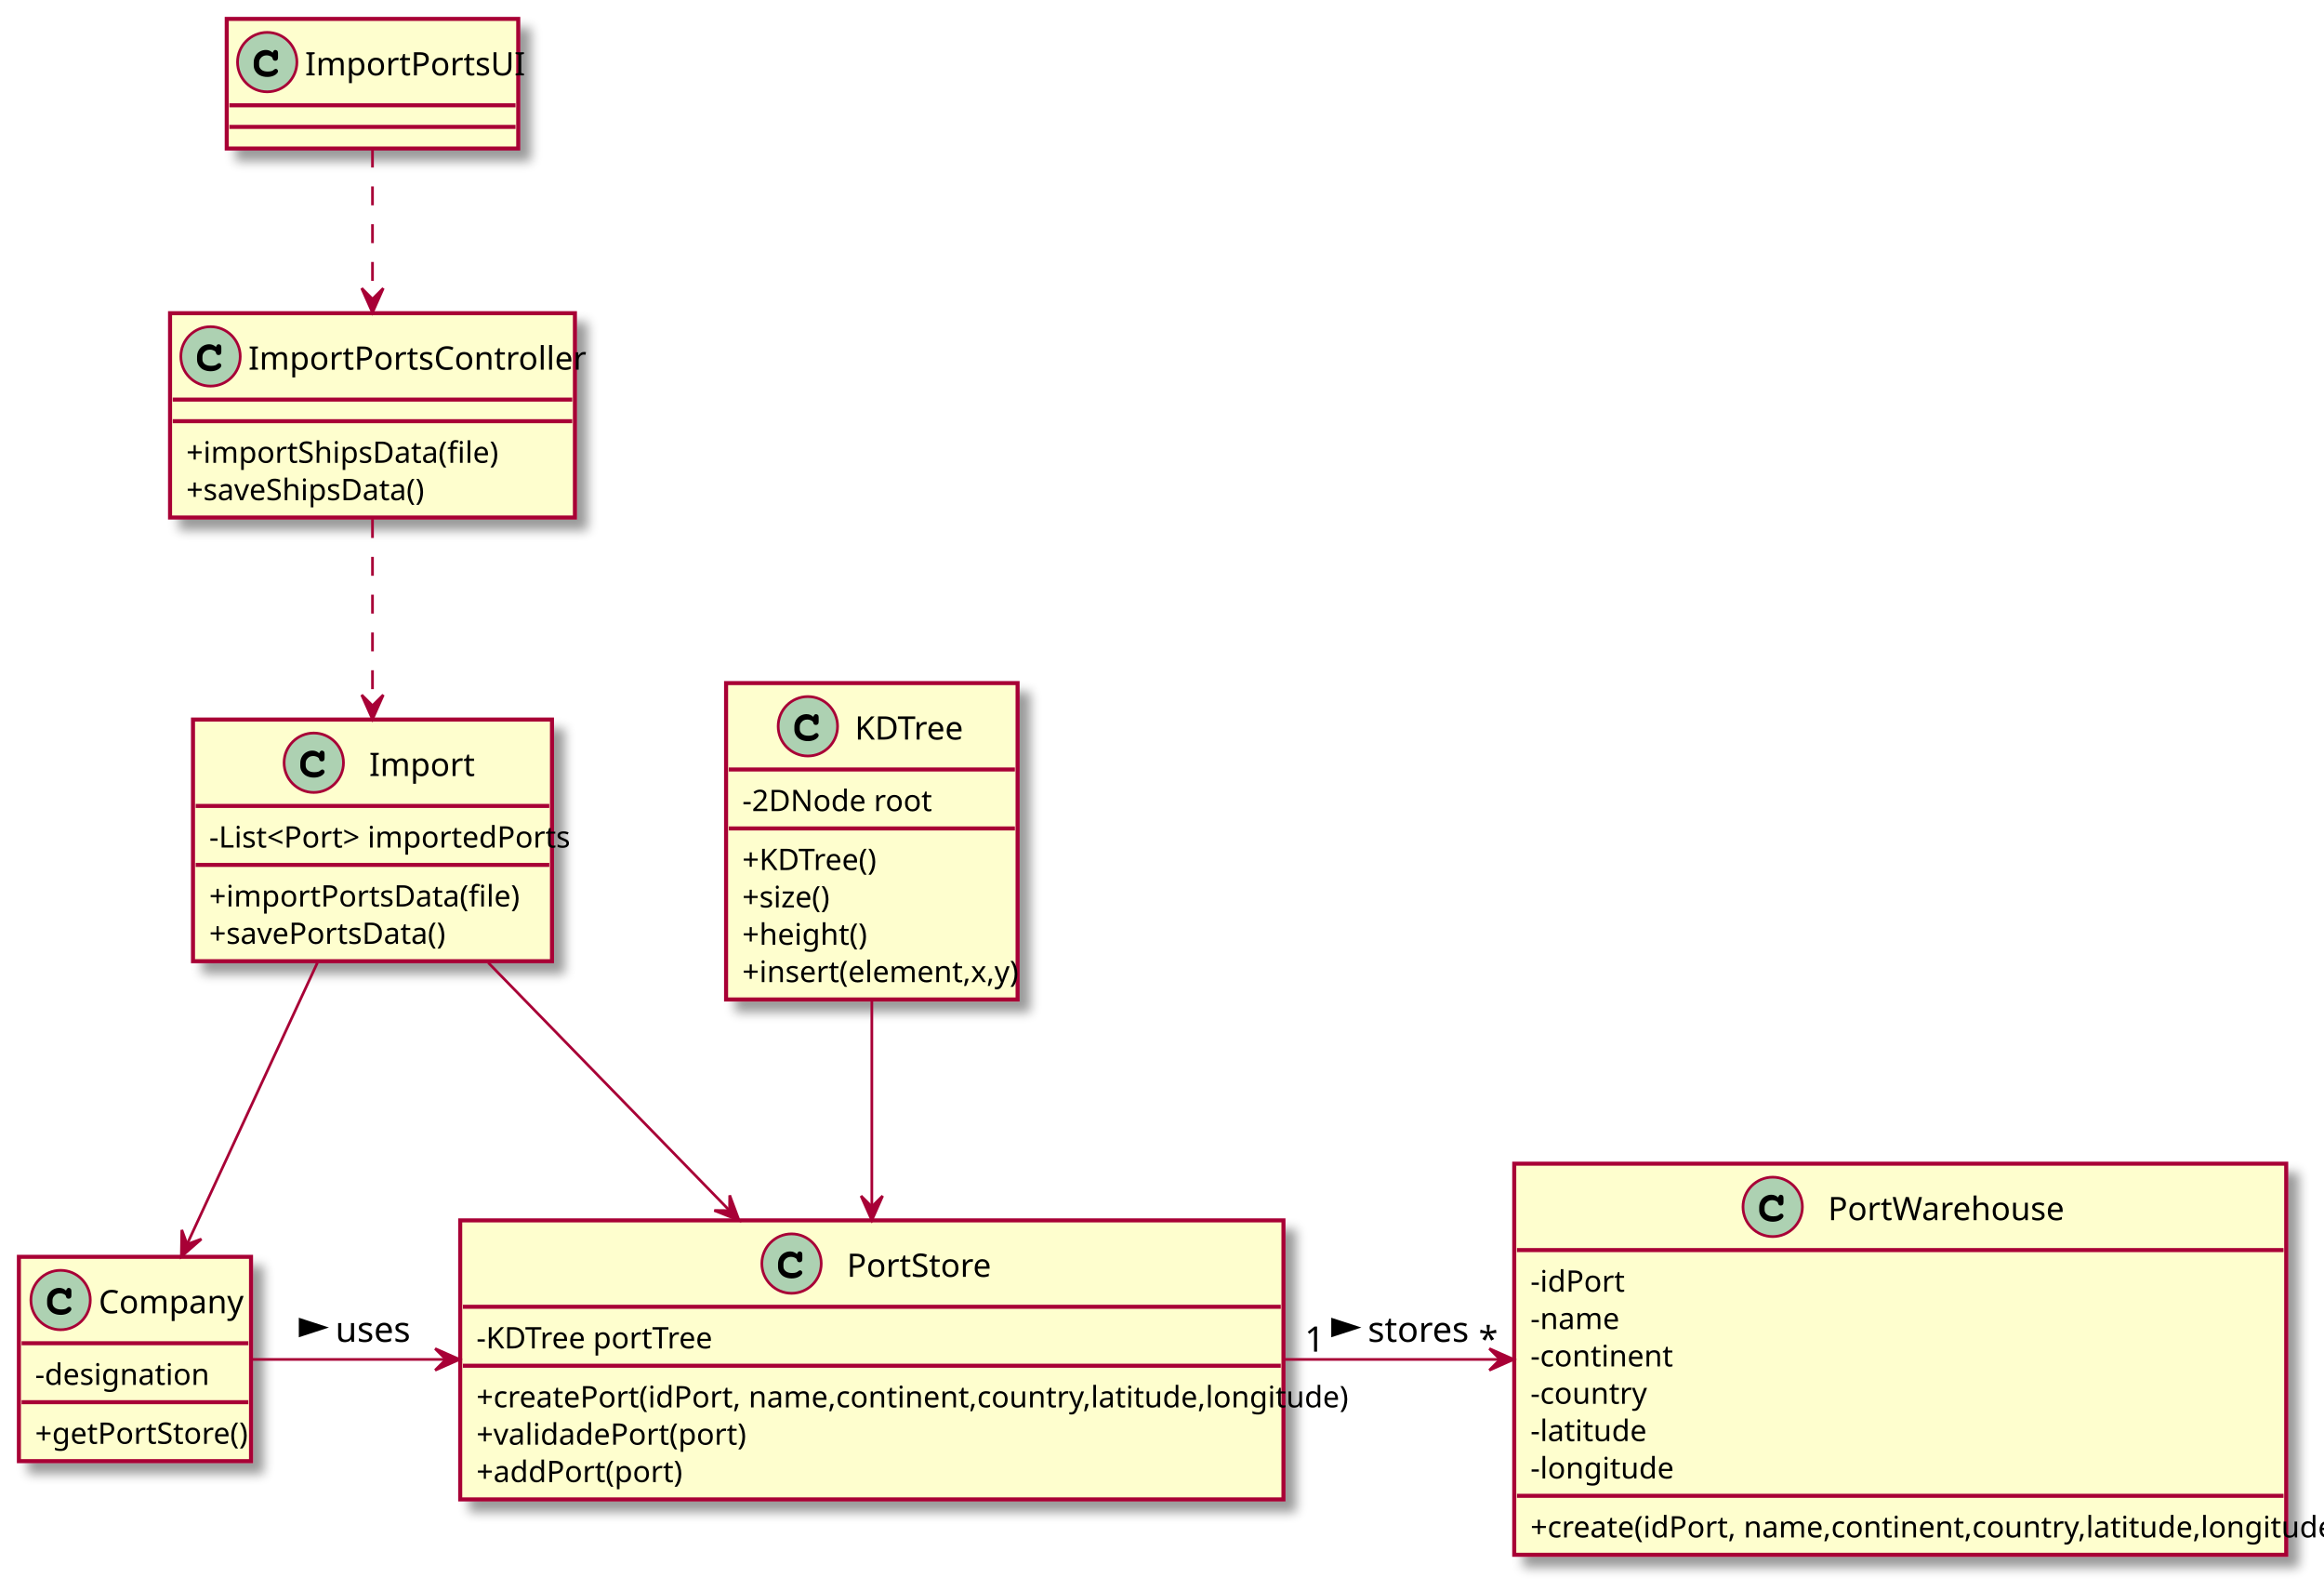
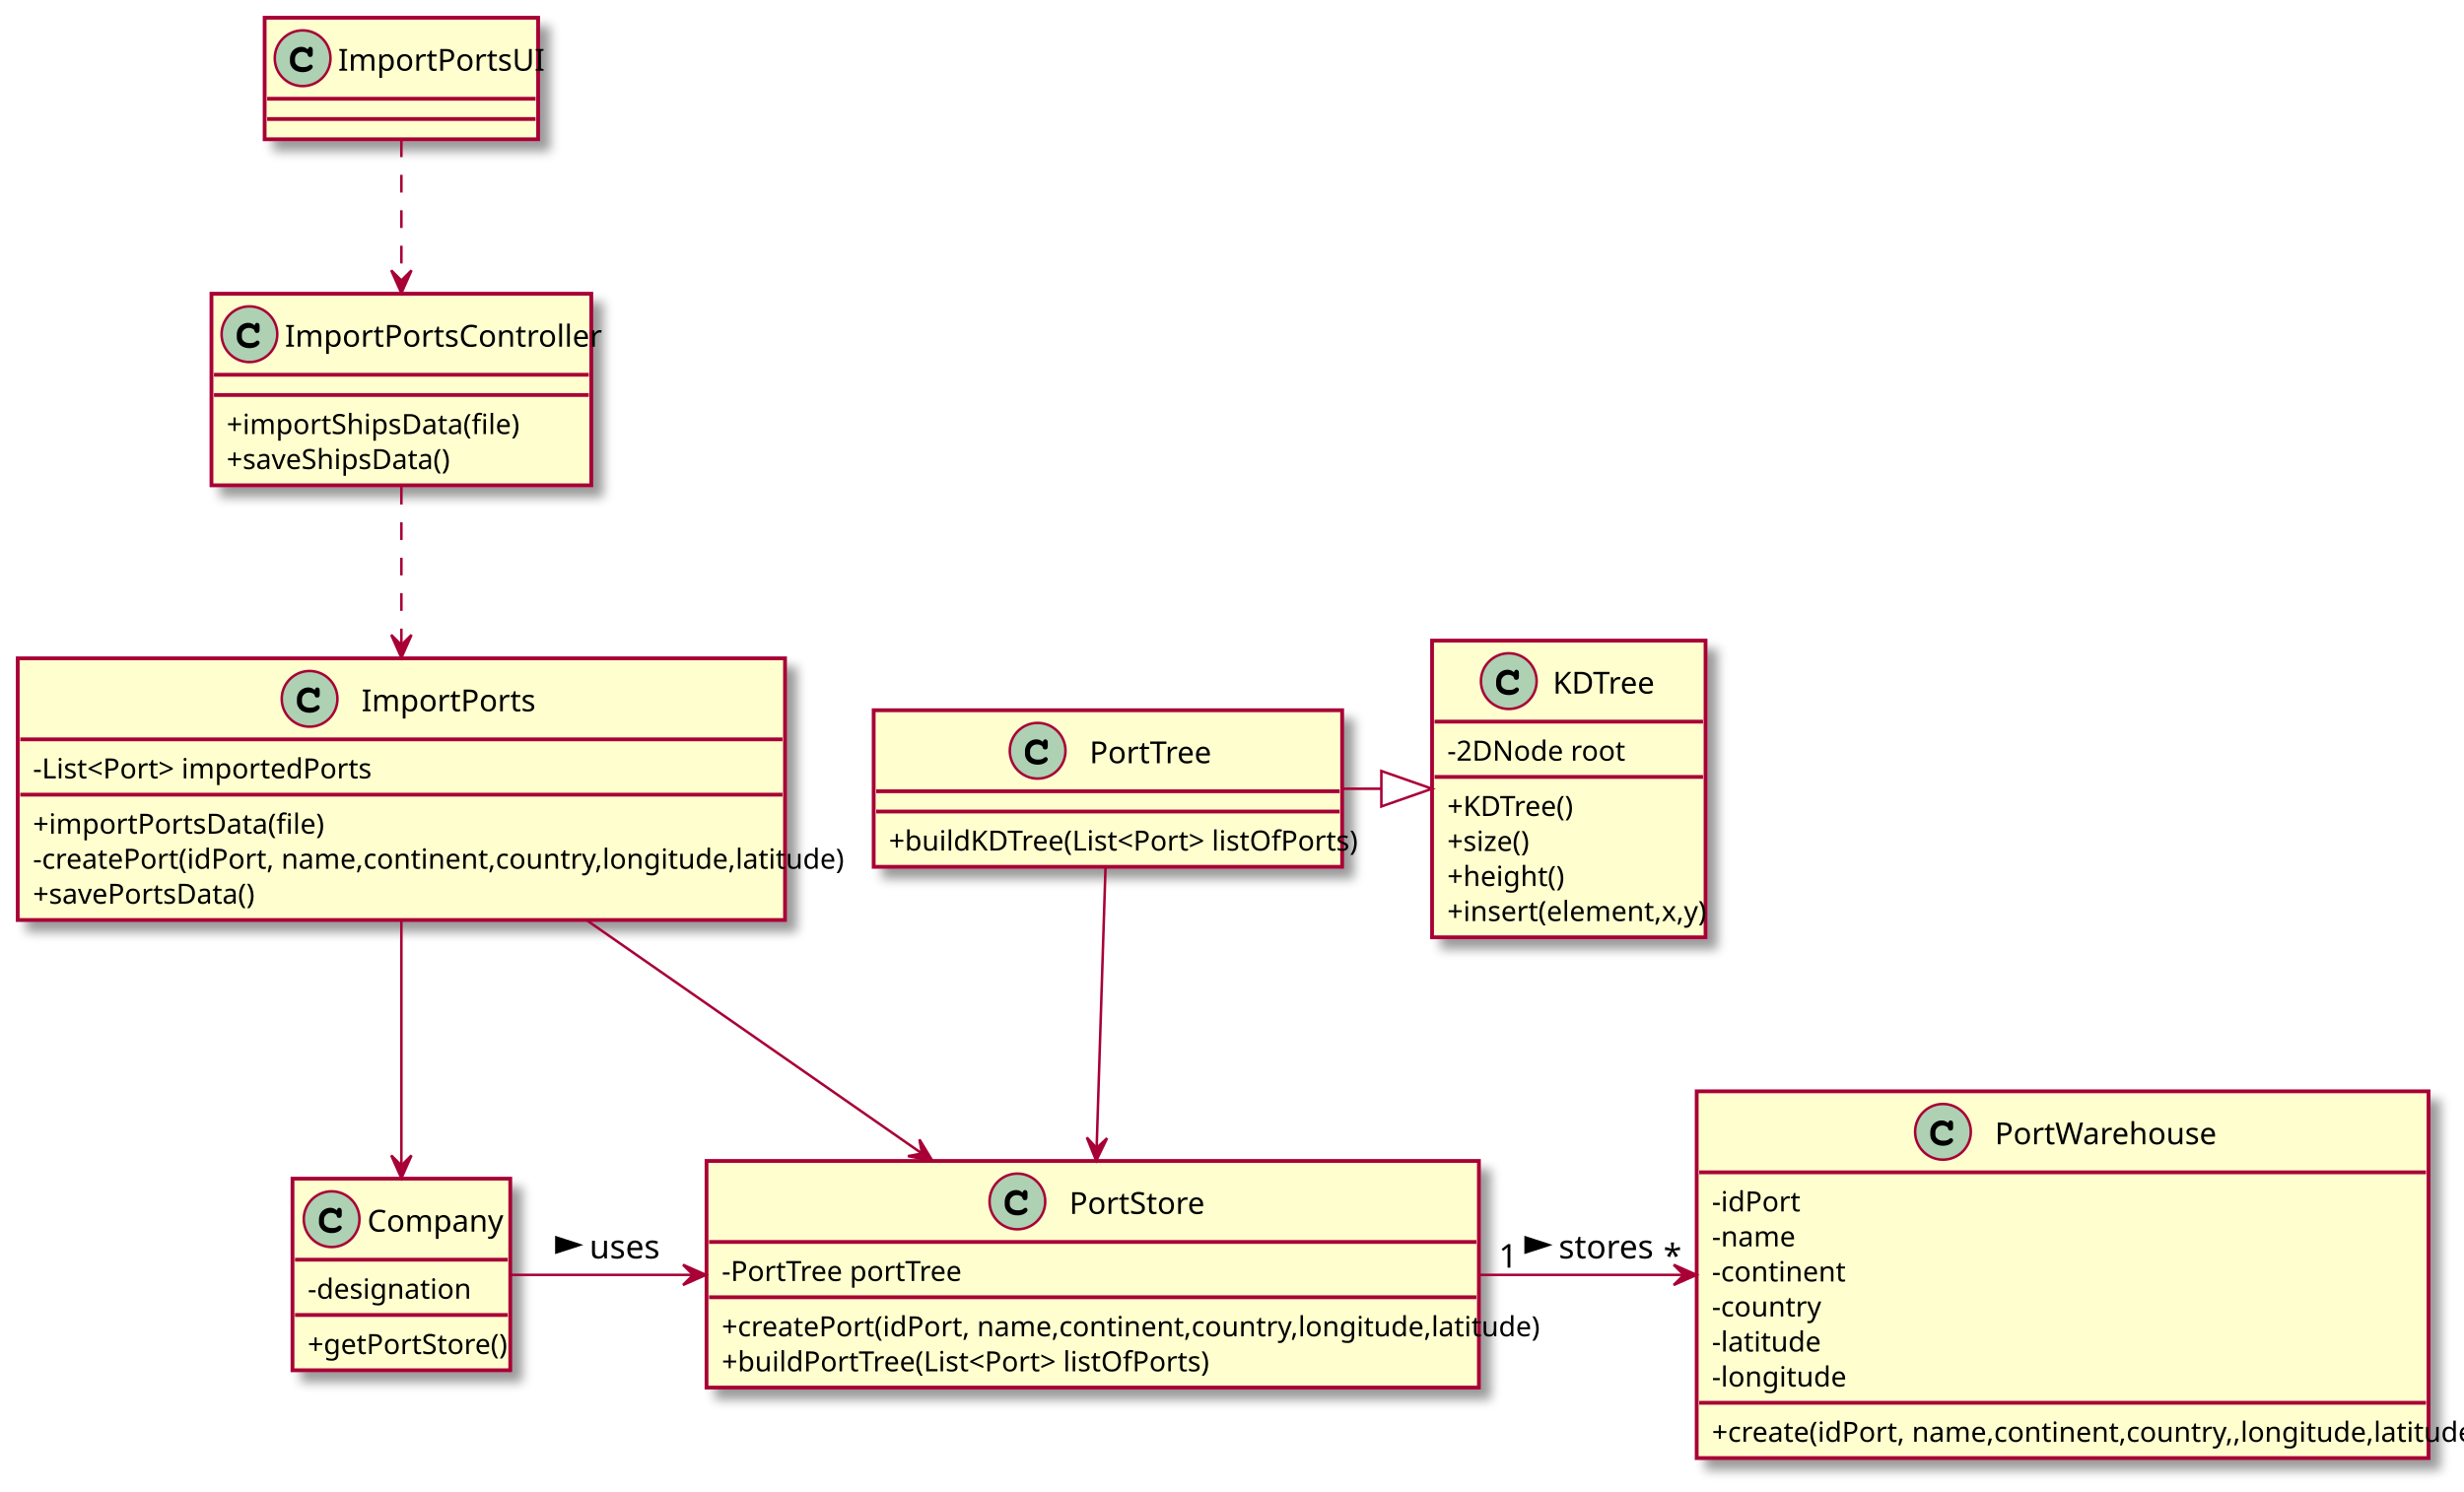
- <svg xmlns="http://www.w3.org/2000/svg" contentScriptType="application/ecmascript" contentStyleType="text/css" height="589px" preserveAspectRatio="none" style="width:861px;height:589px;background:#FFFFFF;" version="1.1" viewBox="0 0 861 589" width="861px" zoomAndPan="magnify">
+ <svg xmlns="http://www.w3.org/2000/svg" contentScriptType="application/ecmascript" contentStyleType="text/css" height="589px" preserveAspectRatio="none" style="width:973px;height:589px;background:#FFFFFF;" version="1.1" viewBox="0 0 973 589" width="973px" zoomAndPan="magnify">
  <defs>
-     <filter height="300%" id="foirz7zzck67m" width="300%" x="-1" y="-1">
+     <filter height="300%" id="ftw4zo01jie14" width="300%" x="-1" y="-1">
      <feGaussianBlur result="blurOut" stdDeviation="2.0" />
      <feColorMatrix in="blurOut" result="blurOut2" type="matrix" values="0 0 0 0 0 0 0 0 0 0 0 0 0 0 0 0 0 0 .4 0" />
      <feOffset dx="4.0" dy="4.0" in="blurOut2" result="blurOut3" />
      <feBlend in="SourceGraphic" in2="blurOut3" mode="normal" />
    </filter>
  </defs>
  <g>
-     <rect codeLine="3" fill="#FEFECE" filter="url(#foirz7zzck67m)" height="75.672" id="Company" style="stroke:#A80036;stroke-width:1.5;" width="86" x="7" y="465.5" />
-     <ellipse cx="22.45" cy="481.5" fill="#ADD1B2" rx="11" ry="11" style="stroke:#A80036;stroke-width:1.0;" />
-     <path d="M24.45,478 Q24.653,477.5 24.887,477.25 Q25.122,477 25.387,477 Q25.856,477 26.153,477.281 Q26.45,477.562 26.45,478.219 L26.45,479.781 Q26.45,480.438 26.169,480.719 Q25.887,481 25.45,481 Q25.059,481 24.809,480.828 Q24.559,480.656 24.45,480.203 Q24.403,479.891 24.231,479.719 Q23.919,479.391 23.356,479.203 Q22.794,479 22.231,479 Q21.528,479 20.934,479.281 Q20.356,479.562 19.903,480.188 Q19.45,480.812 19.45,481.672 L19.45,482.594 Q19.45,483.625 20.294,484.312 Q21.137,485 22.637,485 Q23.528,485 24.153,484.797 Q24.512,484.688 24.919,484.328 Q25.184,484.125 25.325,484.062 Q25.466,484 25.637,484 Q25.966,484 26.2,484.266 Q26.45,484.516 26.45,484.875 Q26.45,485.219 26.106,485.625 Q25.606,486.219 24.809,486.547 Q23.762,487 22.481,487 Q20.981,487 19.778,486.406 Q18.809,485.938 18.122,484.922 Q17.45,483.906 17.45,482.703 L17.45,481.609 Q17.45,480.359 18.044,479.266 Q18.653,478.172 19.7,477.594 Q20.762,477 21.95,477 Q22.669,477 23.294,477.25 Q23.919,477.5 24.45,478 Z " fill="#000000" />
-     <text fill="#000000" font-family="sans-serif" font-size="12" lengthAdjust="spacing" textLength="53" x="36.55" y="486.41">Company</text>
-     <line style="stroke:#A80036;stroke-width:1.5;" x1="8" x2="92" y1="497.5" y2="497.5" />
-     <text fill="#000000" font-family="sans-serif" font-size="11" lengthAdjust="spacing" textLength="59" x="13" y="512.919">-designation</text>
-     <line style="stroke:#A80036;stroke-width:1.5;" x1="8" x2="92" y1="519.336" y2="519.336" />
-     <text fill="#000000" font-family="sans-serif" font-size="11" lengthAdjust="spacing" textLength="74" x="13" y="534.755">+getPortStore()</text>
-     <rect codeLine="7" fill="#FEFECE" filter="url(#foirz7zzck67m)" height="75.672" id="ImportPortsController" style="stroke:#A80036;stroke-width:1.5;" width="150" x="63" y="116" />
-     <ellipse cx="78" cy="132" fill="#ADD1B2" rx="11" ry="11" style="stroke:#A80036;stroke-width:1.0;" />
-     <path d="M80,128.5 Q80.203,128 80.438,127.75 Q80.672,127.5 80.938,127.5 Q81.406,127.5 81.703,127.781 Q82,128.062 82,128.719 L82,130.281 Q82,130.938 81.719,131.219 Q81.438,131.5 81,131.5 Q80.609,131.5 80.359,131.328 Q80.109,131.156 80,130.703 Q79.953,130.391 79.781,130.219 Q79.469,129.891 78.906,129.703 Q78.344,129.5 77.781,129.5 Q77.078,129.5 76.484,129.781 Q75.906,130.062 75.453,130.688 Q75,131.312 75,132.172 L75,133.094 Q75,134.125 75.844,134.812 Q76.688,135.5 78.188,135.5 Q79.078,135.5 79.703,135.297 Q80.062,135.188 80.469,134.828 Q80.734,134.625 80.875,134.562 Q81.016,134.5 81.188,134.5 Q81.516,134.5 81.75,134.766 Q82,135.016 82,135.375 Q82,135.719 81.656,136.125 Q81.156,136.719 80.359,137.047 Q79.312,137.5 78.031,137.5 Q76.531,137.5 75.328,136.906 Q74.359,136.438 73.672,135.422 Q73,134.406 73,133.203 L73,132.109 Q73,130.859 73.594,129.766 Q74.203,128.672 75.25,128.094 Q76.312,127.5 77.5,127.5 Q78.219,127.5 78.844,127.75 Q79.469,128 80,128.5 Z " fill="#000000" />
-     <text fill="#000000" font-family="sans-serif" font-size="12" lengthAdjust="spacing" textLength="118" x="92" y="136.91">ImportPortsController</text>
-     <line style="stroke:#A80036;stroke-width:1.5;" x1="64" x2="212" y1="148" y2="148" />
-     <line style="stroke:#A80036;stroke-width:1.5;" x1="64" x2="212" y1="156" y2="156" />
-     <text fill="#000000" font-family="sans-serif" font-size="11" lengthAdjust="spacing" textLength="106" x="69" y="171.419">+importShipsData(file)</text>
-     <text fill="#000000" font-family="sans-serif" font-size="11" lengthAdjust="spacing" textLength="87" x="69" y="185.255">+saveShipsData()</text>
-     <rect codeLine="12" fill="#FEFECE" filter="url(#foirz7zzck67m)" height="48" id="ImportPortsUI" style="stroke:#A80036;stroke-width:1.5;" width="108" x="84" y="7" />
-     <ellipse cx="99" cy="23" fill="#ADD1B2" rx="11" ry="11" style="stroke:#A80036;stroke-width:1.0;" />
-     <path d="M101,19.5 Q101.203,19 101.438,18.75 Q101.672,18.5 101.938,18.5 Q102.406,18.5 102.703,18.781 Q103,19.062 103,19.719 L103,21.281 Q103,21.938 102.719,22.219 Q102.438,22.5 102,22.5 Q101.609,22.5 101.359,22.328 Q101.109,22.156 101,21.703 Q100.953,21.391 100.781,21.219 Q100.469,20.891 99.906,20.703 Q99.344,20.5 98.781,20.5 Q98.078,20.5 97.484,20.781 Q96.906,21.062 96.453,21.688 Q96,22.312 96,23.172 L96,24.094 Q96,25.125 96.844,25.812 Q97.688,26.5 99.188,26.5 Q100.078,26.5 100.703,26.297 Q101.062,26.188 101.469,25.828 Q101.734,25.625 101.875,25.562 Q102.016,25.5 102.188,25.5 Q102.516,25.5 102.75,25.766 Q103,26.016 103,26.375 Q103,26.719 102.656,27.125 Q102.156,27.719 101.359,28.047 Q100.312,28.5 99.031,28.5 Q97.531,28.5 96.328,27.906 Q95.359,27.438 94.672,26.422 Q94,25.406 94,24.203 L94,23.109 Q94,21.859 94.594,20.766 Q95.203,19.672 96.25,19.094 Q97.312,18.5 98.5,18.5 Q99.219,18.5 99.844,18.75 Q100.469,19 101,19.5 Z " fill="#000000" />
-     <text fill="#000000" font-family="sans-serif" font-size="12" lengthAdjust="spacing" textLength="76" x="113" y="27.91">ImportPortsUI</text>
-     <line style="stroke:#A80036;stroke-width:1.5;" x1="85" x2="191" y1="39" y2="39" />
-     <line style="stroke:#A80036;stroke-width:1.5;" x1="85" x2="191" y1="47" y2="47" />
-     <rect codeLine="15" fill="#FEFECE" filter="url(#foirz7zzck67m)" height="89.508" id="Import" style="stroke:#A80036;stroke-width:1.5;" width="133" x="71.5" y="266.5" />
-     <ellipse cx="116.25" cy="282.5" fill="#ADD1B2" rx="11" ry="11" style="stroke:#A80036;stroke-width:1.0;" />
-     <path d="M118.25,279 Q118.453,278.5 118.688,278.25 Q118.922,278 119.188,278 Q119.656,278 119.953,278.281 Q120.25,278.562 120.25,279.219 L120.25,280.781 Q120.25,281.438 119.969,281.719 Q119.688,282 119.25,282 Q118.859,282 118.609,281.828 Q118.359,281.656 118.25,281.203 Q118.203,280.891 118.031,280.719 Q117.719,280.391 117.156,280.203 Q116.594,280 116.031,280 Q115.328,280 114.734,280.281 Q114.156,280.562 113.703,281.188 Q113.25,281.812 113.25,282.672 L113.25,283.594 Q113.25,284.625 114.094,285.312 Q114.938,286 116.438,286 Q117.328,286 117.953,285.797 Q118.312,285.688 118.719,285.328 Q118.984,285.125 119.125,285.062 Q119.266,285 119.438,285 Q119.766,285 120,285.266 Q120.25,285.516 120.25,285.875 Q120.25,286.219 119.906,286.625 Q119.406,287.219 118.609,287.547 Q117.562,288 116.281,288 Q114.781,288 113.578,287.406 Q112.609,286.938 111.922,285.922 Q111.25,284.906 111.25,283.703 L111.25,282.609 Q111.25,281.359 111.844,280.266 Q112.453,279.172 113.5,278.594 Q114.562,278 115.75,278 Q116.469,278 117.094,278.25 Q117.719,278.5 118.25,279 Z " fill="#000000" />
-     <text fill="#000000" font-family="sans-serif" font-size="12" lengthAdjust="spacing" textLength="35" x="136.75" y="287.41">Import</text>
-     <line style="stroke:#A80036;stroke-width:1.5;" x1="72.5" x2="203.5" y1="298.5" y2="298.5" />
-     <text fill="#000000" font-family="sans-serif" font-size="11" lengthAdjust="spacing" textLength="121" x="77.5" y="313.919">-List&lt;Port&gt; importedPorts</text>
-     <line style="stroke:#A80036;stroke-width:1.5;" x1="72.5" x2="203.5" y1="320.336" y2="320.336" />
-     <text fill="#000000" font-family="sans-serif" font-size="11" lengthAdjust="spacing" textLength="104" x="77.5" y="335.755">+importPortsData(file)</text>
-     <text fill="#000000" font-family="sans-serif" font-size="11" lengthAdjust="spacing" textLength="85" x="77.5" y="349.591">+savePortsData()</text>
-     <rect codeLine="21" fill="#FEFECE" filter="url(#foirz7zzck67m)" height="103.344" id="PortStore" style="stroke:#A80036;stroke-width:1.5;" width="305" x="170.5" y="452" />
-     <ellipse cx="293.25" cy="468" fill="#ADD1B2" rx="11" ry="11" style="stroke:#A80036;stroke-width:1.0;" />
-     <path d="M295.25,464.5 Q295.453,464 295.688,463.75 Q295.922,463.5 296.188,463.5 Q296.656,463.5 296.953,463.781 Q297.25,464.062 297.25,464.719 L297.25,466.281 Q297.25,466.938 296.969,467.219 Q296.688,467.5 296.25,467.5 Q295.859,467.5 295.609,467.328 Q295.359,467.156 295.25,466.703 Q295.203,466.391 295.031,466.219 Q294.719,465.891 294.156,465.703 Q293.594,465.5 293.031,465.5 Q292.328,465.5 291.734,465.781 Q291.156,466.062 290.703,466.688 Q290.25,467.312 290.25,468.172 L290.25,469.094 Q290.25,470.125 291.094,470.812 Q291.938,471.5 293.438,471.5 Q294.328,471.5 294.953,471.297 Q295.312,471.188 295.719,470.828 Q295.984,470.625 296.125,470.562 Q296.266,470.5 296.438,470.5 Q296.766,470.5 297,470.766 Q297.25,471.016 297.25,471.375 Q297.25,471.719 296.906,472.125 Q296.406,472.719 295.609,473.047 Q294.562,473.5 293.281,473.5 Q291.781,473.5 290.578,472.906 Q289.609,472.438 288.922,471.422 Q288.25,470.406 288.25,469.203 L288.25,468.109 Q288.25,466.859 288.844,465.766 Q289.453,464.672 290.5,464.094 Q291.562,463.5 292.75,463.5 Q293.469,463.5 294.094,463.75 Q294.719,464 295.25,464.5 Z " fill="#000000" />
-     <text fill="#000000" font-family="sans-serif" font-size="12" lengthAdjust="spacing" textLength="51" x="313.75" y="472.91">PortStore</text>
-     <line style="stroke:#A80036;stroke-width:1.5;" x1="171.5" x2="474.5" y1="484" y2="484" />
-     <text fill="#000000" font-family="sans-serif" font-size="11" lengthAdjust="spacing" textLength="84" x="176.5" y="499.419">-KDTree portTree</text>
-     <line style="stroke:#A80036;stroke-width:1.5;" x1="171.5" x2="474.5" y1="505.836" y2="505.836" />
-     <text fill="#000000" font-family="sans-serif" font-size="11" lengthAdjust="spacing" textLength="293" x="176.5" y="521.255">+createPort(idPort, name,continent,country,latitude,longitude)</text>
-     <text fill="#000000" font-family="sans-serif" font-size="11" lengthAdjust="spacing" textLength="92" x="176.5" y="535.091">+validadePort(port)</text>
-     <text fill="#000000" font-family="sans-serif" font-size="11" lengthAdjust="spacing" textLength="70" x="176.5" y="548.927">+addPort(port)</text>
-     <rect codeLine="28" fill="#FEFECE" filter="url(#foirz7zzck67m)" height="144.852" id="PortWarehouse" style="stroke:#A80036;stroke-width:1.5;" width="286" x="561" y="431" />
-     <ellipse cx="656.75" cy="447" fill="#ADD1B2" rx="11" ry="11" style="stroke:#A80036;stroke-width:1.0;" />
-     <path d="M658.75,443.5 Q658.953,443 659.188,442.75 Q659.422,442.5 659.688,442.5 Q660.156,442.5 660.453,442.781 Q660.75,443.062 660.75,443.719 L660.75,445.281 Q660.75,445.938 660.469,446.219 Q660.188,446.5 659.75,446.5 Q659.359,446.5 659.109,446.328 Q658.859,446.156 658.75,445.703 Q658.703,445.391 658.531,445.219 Q658.219,444.891 657.656,444.703 Q657.094,444.5 656.531,444.5 Q655.828,444.5 655.234,444.781 Q654.656,445.062 654.203,445.688 Q653.75,446.312 653.75,447.172 L653.75,448.094 Q653.75,449.125 654.594,449.812 Q655.438,450.5 656.938,450.5 Q657.828,450.5 658.453,450.297 Q658.812,450.188 659.219,449.828 Q659.484,449.625 659.625,449.562 Q659.766,449.5 659.938,449.5 Q660.266,449.5 660.5,449.766 Q660.75,450.016 660.75,450.375 Q660.75,450.719 660.406,451.125 Q659.906,451.719 659.109,452.047 Q658.062,452.5 656.781,452.5 Q655.281,452.5 654.078,451.906 Q653.109,451.438 652.422,450.422 Q651.75,449.406 651.75,448.203 L651.75,447.109 Q651.75,445.859 652.344,444.766 Q652.953,443.672 654,443.094 Q655.062,442.5 656.25,442.5 Q656.969,442.5 657.594,442.75 Q658.219,443 658.75,443.5 Z " fill="#000000" />
-     <text fill="#000000" font-family="sans-serif" font-size="12" lengthAdjust="spacing" textLength="86" x="677.25" y="451.91">PortWarehouse</text>
-     <line style="stroke:#A80036;stroke-width:1.5;" x1="562" x2="846" y1="463" y2="463" />
-     <text fill="#000000" font-family="sans-serif" font-size="11" lengthAdjust="spacing" textLength="31" x="567" y="478.419">-idPort</text>
-     <text fill="#000000" font-family="sans-serif" font-size="11" lengthAdjust="spacing" textLength="30" x="567" y="492.255">-name</text>
-     <text fill="#000000" font-family="sans-serif" font-size="11" lengthAdjust="spacing" textLength="48" x="567" y="506.091">-continent</text>
-     <text fill="#000000" font-family="sans-serif" font-size="11" lengthAdjust="spacing" textLength="41" x="567" y="519.927">-country</text>
-     <text fill="#000000" font-family="sans-serif" font-size="11" lengthAdjust="spacing" textLength="38" x="567" y="533.763">-latitude</text>
-     <text fill="#000000" font-family="sans-serif" font-size="11" lengthAdjust="spacing" textLength="47" x="567" y="547.599">-longitude</text>
-     <line style="stroke:#A80036;stroke-width:1.5;" x1="562" x2="846" y1="554.016" y2="554.016" />
-     <text fill="#000000" font-family="sans-serif" font-size="11" lengthAdjust="spacing" textLength="274" x="567" y="569.435">+create(idPort, name,continent,country,latitude,longitude)</text>
-     <rect codeLine="39" fill="#FEFECE" filter="url(#foirz7zzck67m)" height="117.18" id="KDTree" style="stroke:#A80036;stroke-width:1.5;" width="108" x="269" y="253" />
-     <ellipse cx="299.3" cy="269" fill="#ADD1B2" rx="11" ry="11" style="stroke:#A80036;stroke-width:1.0;" />
-     <path d="M301.3,265.5 Q301.503,265 301.738,264.75 Q301.972,264.5 302.238,264.5 Q302.706,264.5 303.003,264.781 Q303.3,265.062 303.3,265.719 L303.3,267.281 Q303.3,267.938 303.019,268.219 Q302.738,268.5 302.3,268.5 Q301.909,268.5 301.659,268.328 Q301.409,268.156 301.3,267.703 Q301.253,267.391 301.081,267.219 Q300.769,266.891 300.206,266.703 Q299.644,266.5 299.081,266.5 Q298.378,266.5 297.784,266.781 Q297.206,267.062 296.753,267.688 Q296.3,268.312 296.3,269.172 L296.3,270.094 Q296.3,271.125 297.144,271.812 Q297.988,272.5 299.488,272.5 Q300.378,272.5 301.003,272.297 Q301.363,272.188 301.769,271.828 Q302.034,271.625 302.175,271.562 Q302.316,271.5 302.488,271.5 Q302.816,271.5 303.05,271.766 Q303.3,272.016 303.3,272.375 Q303.3,272.719 302.956,273.125 Q302.456,273.719 301.659,274.047 Q300.613,274.5 299.331,274.5 Q297.831,274.5 296.628,273.906 Q295.659,273.438 294.972,272.422 Q294.3,271.406 294.3,270.203 L294.3,269.109 Q294.3,267.859 294.894,266.766 Q295.503,265.672 296.55,265.094 Q297.613,264.5 298.8,264.5 Q299.519,264.5 300.144,264.75 Q300.769,265 301.3,265.5 Z " fill="#000000" />
-     <text fill="#000000" font-family="sans-serif" font-size="12" lengthAdjust="spacing" textLength="42" x="316.7" y="273.91">KDTree</text>
-     <line style="stroke:#A80036;stroke-width:1.5;" x1="270" x2="376" y1="285" y2="285" />
-     <text fill="#000000" font-family="sans-serif" font-size="11" lengthAdjust="spacing" textLength="64" x="275" y="300.419">-2DNode root</text>
-     <line style="stroke:#A80036;stroke-width:1.5;" x1="270" x2="376" y1="306.836" y2="306.836" />
-     <text fill="#000000" font-family="sans-serif" font-size="11" lengthAdjust="spacing" textLength="50" x="275" y="322.255">+KDTree()</text>
-     <text fill="#000000" font-family="sans-serif" font-size="11" lengthAdjust="spacing" textLength="34" x="275" y="336.091">+size()</text>
-     <text fill="#000000" font-family="sans-serif" font-size="11" lengthAdjust="spacing" textLength="43" x="275" y="349.927">+height()</text>
-     <text fill="#000000" font-family="sans-serif" font-size="11" lengthAdjust="spacing" textLength="96" x="275" y="363.763">+insert(element,x,y)</text>
-     <path codeLine="47" d="M138,55.04 C138,70.71 138,91.91 138,110.58 " fill="none" id="ImportPortsUI-to-ImportPortsController" style="stroke:#A80036;stroke-width:1.0;stroke-dasharray:7.0,7.0;" />
-     <polygon fill="#A80036" points="138,115.77,142,106.77,138,110.77,134,106.77,138,115.77" style="stroke:#A80036;stroke-width:1.0;" />
-     <path codeLine="48" d="M138,192.25 C138,212.96 138,239 138,261.37 " fill="none" id="ImportPortsController-to-Import" style="stroke:#A80036;stroke-width:1.0;stroke-dasharray:7.0,7.0;" />
-     <polygon fill="#A80036" points="138,266.38,142,257.38,138,261.38,134,257.38,138,266.38" style="stroke:#A80036;stroke-width:1.0;" />
-     <path codeLine="49" d="M117.59,356.57 C103.08,387.89 83.72,429.7 69.44,460.54 " fill="none" id="Import-to-Company" style="stroke:#A80036;stroke-width:1.0;" />
-     <polygon fill="#A80036" points="67.19,465.39,74.614,458.918,69.3,460.857,67.361,455.543,67.19,465.39" style="stroke:#A80036;stroke-width:1.0;" />
-     <path codeLine="50" d="M180.91,356.57 C207.47,383.85 241.77,419.08 270.02,448.09 " fill="none" id="Import-to-PortStore" style="stroke:#A80036;stroke-width:1.0;" />
-     <polygon fill="#A80036" points="273.79,451.96,270.348,442.732,270.29,448.389,264.634,448.332,273.79,451.96" style="stroke:#A80036;stroke-width:1.0;" />
-     <path codeLine="51" d="M93.26,503.5 C113.34,503.5 138.59,503.5 164.93,503.5 " fill="none" id="Company-to-PortStore" style="stroke:#A80036;stroke-width:1.0;" />
-     <polygon fill="#A80036" points="170.22,503.5,161.22,499.5,165.22,503.5,161.22,507.5,170.22,503.5" style="stroke:#A80036;stroke-width:1.0;" />
-     <polygon fill="#000000" points="120.25,491.676,111.205,488.737,111.205,494.615,120.25,491.676" style="stroke:#000000;stroke-width:1.0;" />
-     <text fill="#000000" font-family="sans-serif" font-size="13" lengthAdjust="spacing" textLength="28" x="124.25" y="496.995">uses</text>
-     <path codeLine="52" d="M475.77,503.5 C502.07,503.5 529.37,503.5 555.55,503.5 " fill="none" id="PortStore-to-PortWarehouse" style="stroke:#A80036;stroke-width:1.0;" />
-     <polygon fill="#A80036" points="560.77,503.5,551.77,499.5,555.77,503.5,551.77,507.5,560.77,503.5" style="stroke:#A80036;stroke-width:1.0;" />
-     <polygon fill="#000000" points="502.75,491.676,493.705,488.737,493.705,494.615,502.75,491.676" style="stroke:#000000;stroke-width:1.0;" />
-     <text fill="#000000" font-family="sans-serif" font-size="13" lengthAdjust="spacing" textLength="36" x="506.75" y="496.995">stores</text>
-     <text fill="#000000" font-family="sans-serif" font-size="13" lengthAdjust="spacing" textLength="7" x="483.339" y="500.608">1</text>
-     <text fill="#000000" font-family="sans-serif" font-size="13" lengthAdjust="spacing" textLength="5" x="547.8" y="500.571">*</text>
-     <path codeLine="55" d="M323,370.02 C323,394.39 323,422.68 323,446.85 " fill="none" id="KDTree-to-PortStore" style="stroke:#A80036;stroke-width:1.0;" />
-     <polygon fill="#A80036" points="323,451.94,327,442.94,323,446.94,319,442.94,323,451.94" style="stroke:#A80036;stroke-width:1.0;" />
+     <rect codeLine="3" fill="#FEFECE" filter="url(#ftw4zo01jie14)" height="75.672" id="Company" style="stroke:#A80036;stroke-width:1.5;" width="86" x="115.5" y="465.5" />
+     <ellipse cx="130.95" cy="481.5" fill="#ADD1B2" rx="11" ry="11" style="stroke:#A80036;stroke-width:1.0;" />
+     <path d="M132.95,478 Q133.153,477.5 133.387,477.25 Q133.622,477 133.887,477 Q134.356,477 134.653,477.281 Q134.95,477.562 134.95,478.219 L134.95,479.781 Q134.95,480.438 134.669,480.719 Q134.387,481 133.95,481 Q133.559,481 133.309,480.828 Q133.059,480.656 132.95,480.203 Q132.903,479.891 132.731,479.719 Q132.419,479.391 131.856,479.203 Q131.294,479 130.731,479 Q130.028,479 129.434,479.281 Q128.856,479.562 128.403,480.188 Q127.95,480.812 127.95,481.672 L127.95,482.594 Q127.95,483.625 128.794,484.312 Q129.637,485 131.137,485 Q132.028,485 132.653,484.797 Q133.012,484.688 133.419,484.328 Q133.684,484.125 133.825,484.062 Q133.966,484 134.137,484 Q134.466,484 134.7,484.266 Q134.95,484.516 134.95,484.875 Q134.95,485.219 134.606,485.625 Q134.106,486.219 133.309,486.547 Q132.262,487 130.981,487 Q129.481,487 128.278,486.406 Q127.309,485.938 126.622,484.922 Q125.95,483.906 125.95,482.703 L125.95,481.609 Q125.95,480.359 126.544,479.266 Q127.153,478.172 128.2,477.594 Q129.262,477 130.45,477 Q131.169,477 131.794,477.25 Q132.419,477.5 132.95,478 Z " fill="#000000" />
+     <text fill="#000000" font-family="sans-serif" font-size="12" lengthAdjust="spacing" textLength="53" x="145.05" y="486.41">Company</text>
+     <line style="stroke:#A80036;stroke-width:1.5;" x1="116.5" x2="200.5" y1="497.5" y2="497.5" />
+     <text fill="#000000" font-family="sans-serif" font-size="11" lengthAdjust="spacing" textLength="59" x="121.5" y="512.919">-designation</text>
+     <line style="stroke:#A80036;stroke-width:1.5;" x1="116.5" x2="200.5" y1="519.336" y2="519.336" />
+     <text fill="#000000" font-family="sans-serif" font-size="11" lengthAdjust="spacing" textLength="74" x="121.5" y="534.755">+getPortStore()</text>
+     <rect codeLine="7" fill="#FEFECE" filter="url(#ftw4zo01jie14)" height="75.672" id="ImportPortsController" style="stroke:#A80036;stroke-width:1.5;" width="150" x="83.5" y="116" />
+     <ellipse cx="98.5" cy="132" fill="#ADD1B2" rx="11" ry="11" style="stroke:#A80036;stroke-width:1.0;" />
+     <path d="M100.5,128.5 Q100.703,128 100.938,127.75 Q101.172,127.5 101.438,127.5 Q101.906,127.5 102.203,127.781 Q102.5,128.062 102.5,128.719 L102.5,130.281 Q102.5,130.938 102.219,131.219 Q101.938,131.5 101.5,131.5 Q101.109,131.5 100.859,131.328 Q100.609,131.156 100.5,130.703 Q100.453,130.391 100.281,130.219 Q99.969,129.891 99.406,129.703 Q98.844,129.5 98.281,129.5 Q97.578,129.5 96.984,129.781 Q96.406,130.062 95.953,130.688 Q95.5,131.312 95.5,132.172 L95.5,133.094 Q95.5,134.125 96.344,134.812 Q97.188,135.5 98.688,135.5 Q99.578,135.5 100.203,135.297 Q100.562,135.188 100.969,134.828 Q101.234,134.625 101.375,134.562 Q101.516,134.5 101.688,134.5 Q102.016,134.5 102.25,134.766 Q102.5,135.016 102.5,135.375 Q102.5,135.719 102.156,136.125 Q101.656,136.719 100.859,137.047 Q99.812,137.5 98.531,137.5 Q97.031,137.5 95.828,136.906 Q94.859,136.438 94.172,135.422 Q93.5,134.406 93.5,133.203 L93.5,132.109 Q93.5,130.859 94.094,129.766 Q94.703,128.672 95.75,128.094 Q96.812,127.5 98,127.5 Q98.719,127.5 99.344,127.75 Q99.969,128 100.5,128.5 Z " fill="#000000" />
+     <text fill="#000000" font-family="sans-serif" font-size="12" lengthAdjust="spacing" textLength="118" x="112.5" y="136.91">ImportPortsController</text>
+     <line style="stroke:#A80036;stroke-width:1.5;" x1="84.5" x2="232.5" y1="148" y2="148" />
+     <line style="stroke:#A80036;stroke-width:1.5;" x1="84.5" x2="232.5" y1="156" y2="156" />
+     <text fill="#000000" font-family="sans-serif" font-size="11" lengthAdjust="spacing" textLength="106" x="89.5" y="171.419">+importShipsData(file)</text>
+     <text fill="#000000" font-family="sans-serif" font-size="11" lengthAdjust="spacing" textLength="87" x="89.5" y="185.255">+saveShipsData()</text>
+     <rect codeLine="12" fill="#FEFECE" filter="url(#ftw4zo01jie14)" height="48" id="ImportPortsUI" style="stroke:#A80036;stroke-width:1.5;" width="108" x="104.5" y="7" />
+     <ellipse cx="119.5" cy="23" fill="#ADD1B2" rx="11" ry="11" style="stroke:#A80036;stroke-width:1.0;" />
+     <path d="M121.5,19.5 Q121.703,19 121.938,18.75 Q122.172,18.5 122.438,18.5 Q122.906,18.5 123.203,18.781 Q123.5,19.062 123.5,19.719 L123.5,21.281 Q123.5,21.938 123.219,22.219 Q122.938,22.5 122.5,22.5 Q122.109,22.5 121.859,22.328 Q121.609,22.156 121.5,21.703 Q121.453,21.391 121.281,21.219 Q120.969,20.891 120.406,20.703 Q119.844,20.5 119.281,20.5 Q118.578,20.5 117.984,20.781 Q117.406,21.062 116.953,21.688 Q116.5,22.312 116.5,23.172 L116.5,24.094 Q116.5,25.125 117.344,25.812 Q118.188,26.5 119.688,26.5 Q120.578,26.5 121.203,26.297 Q121.562,26.188 121.969,25.828 Q122.234,25.625 122.375,25.562 Q122.516,25.5 122.688,25.5 Q123.016,25.5 123.25,25.766 Q123.5,26.016 123.5,26.375 Q123.5,26.719 123.156,27.125 Q122.656,27.719 121.859,28.047 Q120.812,28.5 119.531,28.5 Q118.031,28.5 116.828,27.906 Q115.859,27.438 115.172,26.422 Q114.5,25.406 114.5,24.203 L114.5,23.109 Q114.5,21.859 115.094,20.766 Q115.703,19.672 116.75,19.094 Q117.812,18.5 119,18.5 Q119.719,18.5 120.344,18.75 Q120.969,19 121.5,19.5 Z " fill="#000000" />
+     <text fill="#000000" font-family="sans-serif" font-size="12" lengthAdjust="spacing" textLength="76" x="133.5" y="27.91">ImportPortsUI</text>
+     <line style="stroke:#A80036;stroke-width:1.5;" x1="105.5" x2="211.5" y1="39" y2="39" />
+     <line style="stroke:#A80036;stroke-width:1.5;" x1="105.5" x2="211.5" y1="47" y2="47" />
+     <rect codeLine="15" fill="#FEFECE" filter="url(#ftw4zo01jie14)" height="103.344" id="ImportPorts" style="stroke:#A80036;stroke-width:1.5;" width="303" x="7" y="260" />
+     <ellipse cx="122.25" cy="276" fill="#ADD1B2" rx="11" ry="11" style="stroke:#A80036;stroke-width:1.0;" />
+     <path d="M124.25,272.5 Q124.453,272 124.688,271.75 Q124.922,271.5 125.188,271.5 Q125.656,271.5 125.953,271.781 Q126.25,272.062 126.25,272.719 L126.25,274.281 Q126.25,274.938 125.969,275.219 Q125.688,275.5 125.25,275.5 Q124.859,275.5 124.609,275.328 Q124.359,275.156 124.25,274.703 Q124.203,274.391 124.031,274.219 Q123.719,273.891 123.156,273.703 Q122.594,273.5 122.031,273.5 Q121.328,273.5 120.734,273.781 Q120.156,274.062 119.703,274.688 Q119.25,275.312 119.25,276.172 L119.25,277.094 Q119.25,278.125 120.094,278.812 Q120.938,279.5 122.438,279.5 Q123.328,279.5 123.953,279.297 Q124.312,279.188 124.719,278.828 Q124.984,278.625 125.125,278.562 Q125.266,278.5 125.438,278.5 Q125.766,278.5 126,278.766 Q126.25,279.016 126.25,279.375 Q126.25,279.719 125.906,280.125 Q125.406,280.719 124.609,281.047 Q123.562,281.5 122.281,281.5 Q120.781,281.5 119.578,280.906 Q118.609,280.438 117.922,279.422 Q117.25,278.406 117.25,277.203 L117.25,276.109 Q117.25,274.859 117.844,273.766 Q118.453,272.672 119.5,272.094 Q120.562,271.5 121.75,271.5 Q122.469,271.5 123.094,271.75 Q123.719,272 124.25,272.5 Z " fill="#000000" />
+     <text fill="#000000" font-family="sans-serif" font-size="12" lengthAdjust="spacing" textLength="64" x="142.75" y="280.91">ImportPorts</text>
+     <line style="stroke:#A80036;stroke-width:1.5;" x1="8" x2="309" y1="292" y2="292" />
+     <text fill="#000000" font-family="sans-serif" font-size="11" lengthAdjust="spacing" textLength="121" x="13" y="307.419">-List&lt;Port&gt; importedPorts</text>
+     <line style="stroke:#A80036;stroke-width:1.5;" x1="8" x2="309" y1="313.836" y2="313.836" />
+     <text fill="#000000" font-family="sans-serif" font-size="11" lengthAdjust="spacing" textLength="104" x="13" y="329.255">+importPortsData(file)</text>
+     <text fill="#000000" font-family="sans-serif" font-size="11" lengthAdjust="spacing" textLength="291" x="13" y="343.091">-createPort(idPort, name,continent,country,longitude,latitude)</text>
+     <text fill="#000000" font-family="sans-serif" font-size="11" lengthAdjust="spacing" textLength="85" x="13" y="356.927">+savePortsData()</text>
+     <rect codeLine="22" fill="#FEFECE" filter="url(#ftw4zo01jie14)" height="89.508" id="PortStore" style="stroke:#A80036;stroke-width:1.5;" width="305" x="279" y="458.5" />
+     <ellipse cx="401.75" cy="474.5" fill="#ADD1B2" rx="11" ry="11" style="stroke:#A80036;stroke-width:1.0;" />
+     <path d="M403.75,471 Q403.953,470.5 404.188,470.25 Q404.422,470 404.688,470 Q405.156,470 405.453,470.281 Q405.75,470.562 405.75,471.219 L405.75,472.781 Q405.75,473.438 405.469,473.719 Q405.188,474 404.75,474 Q404.359,474 404.109,473.828 Q403.859,473.656 403.75,473.203 Q403.703,472.891 403.531,472.719 Q403.219,472.391 402.656,472.203 Q402.094,472 401.531,472 Q400.828,472 400.234,472.281 Q399.656,472.562 399.203,473.188 Q398.75,473.812 398.75,474.672 L398.75,475.594 Q398.75,476.625 399.594,477.312 Q400.438,478 401.938,478 Q402.828,478 403.453,477.797 Q403.812,477.688 404.219,477.328 Q404.484,477.125 404.625,477.062 Q404.766,477 404.938,477 Q405.266,477 405.5,477.266 Q405.75,477.516 405.75,477.875 Q405.75,478.219 405.406,478.625 Q404.906,479.219 404.109,479.547 Q403.062,480 401.781,480 Q400.281,480 399.078,479.406 Q398.109,478.938 397.422,477.922 Q396.75,476.906 396.75,475.703 L396.75,474.609 Q396.75,473.359 397.344,472.266 Q397.953,471.172 399,470.594 Q400.062,470 401.25,470 Q401.969,470 402.594,470.25 Q403.219,470.5 403.75,471 Z " fill="#000000" />
+     <text fill="#000000" font-family="sans-serif" font-size="12" lengthAdjust="spacing" textLength="51" x="422.25" y="479.41">PortStore</text>
+     <line style="stroke:#A80036;stroke-width:1.5;" x1="280" x2="583" y1="490.5" y2="490.5" />
+     <text fill="#000000" font-family="sans-serif" font-size="11" lengthAdjust="spacing" textLength="89" x="285" y="505.919">-PortTree portTree</text>
+     <line style="stroke:#A80036;stroke-width:1.5;" x1="280" x2="583" y1="512.336" y2="512.336" />
+     <text fill="#000000" font-family="sans-serif" font-size="11" lengthAdjust="spacing" textLength="293" x="285" y="527.755">+createPort(idPort, name,continent,country,longitude,latitude)</text>
+     <text fill="#000000" font-family="sans-serif" font-size="11" lengthAdjust="spacing" textLength="178" x="285" y="541.591">+buildPortTree(List&lt;Port&gt; listOfPorts)</text>
+     <rect codeLine="28" fill="#FEFECE" filter="url(#ftw4zo01jie14)" height="144.852" id="PortWarehouse" style="stroke:#A80036;stroke-width:1.5;" width="289" x="670" y="431" />
+     <ellipse cx="767.25" cy="447" fill="#ADD1B2" rx="11" ry="11" style="stroke:#A80036;stroke-width:1.0;" />
+     <path d="M769.25,443.5 Q769.453,443 769.688,442.75 Q769.922,442.5 770.188,442.5 Q770.656,442.5 770.953,442.781 Q771.25,443.062 771.25,443.719 L771.25,445.281 Q771.25,445.938 770.969,446.219 Q770.688,446.5 770.25,446.5 Q769.859,446.5 769.609,446.328 Q769.359,446.156 769.25,445.703 Q769.203,445.391 769.031,445.219 Q768.719,444.891 768.156,444.703 Q767.594,444.5 767.031,444.5 Q766.328,444.5 765.734,444.781 Q765.156,445.062 764.703,445.688 Q764.25,446.312 764.25,447.172 L764.25,448.094 Q764.25,449.125 765.094,449.812 Q765.938,450.5 767.438,450.5 Q768.328,450.5 768.953,450.297 Q769.312,450.188 769.719,449.828 Q769.984,449.625 770.125,449.562 Q770.266,449.5 770.438,449.5 Q770.766,449.5 771,449.766 Q771.25,450.016 771.25,450.375 Q771.25,450.719 770.906,451.125 Q770.406,451.719 769.609,452.047 Q768.562,452.5 767.281,452.5 Q765.781,452.5 764.578,451.906 Q763.609,451.438 762.922,450.422 Q762.25,449.406 762.25,448.203 L762.25,447.109 Q762.25,445.859 762.844,444.766 Q763.453,443.672 764.5,443.094 Q765.562,442.5 766.75,442.5 Q767.469,442.5 768.094,442.75 Q768.719,443 769.25,443.5 Z " fill="#000000" />
+     <text fill="#000000" font-family="sans-serif" font-size="12" lengthAdjust="spacing" textLength="86" x="787.75" y="451.91">PortWarehouse</text>
+     <line style="stroke:#A80036;stroke-width:1.5;" x1="671" x2="958" y1="463" y2="463" />
+     <text fill="#000000" font-family="sans-serif" font-size="11" lengthAdjust="spacing" textLength="31" x="676" y="478.419">-idPort</text>
+     <text fill="#000000" font-family="sans-serif" font-size="11" lengthAdjust="spacing" textLength="30" x="676" y="492.255">-name</text>
+     <text fill="#000000" font-family="sans-serif" font-size="11" lengthAdjust="spacing" textLength="48" x="676" y="506.091">-continent</text>
+     <text fill="#000000" font-family="sans-serif" font-size="11" lengthAdjust="spacing" textLength="41" x="676" y="519.927">-country</text>
+     <text fill="#000000" font-family="sans-serif" font-size="11" lengthAdjust="spacing" textLength="38" x="676" y="533.763">-latitude</text>
+     <text fill="#000000" font-family="sans-serif" font-size="11" lengthAdjust="spacing" textLength="47" x="676" y="547.599">-longitude</text>
+     <line style="stroke:#A80036;stroke-width:1.5;" x1="671" x2="958" y1="554.016" y2="554.016" />
+     <text fill="#000000" font-family="sans-serif" font-size="11" lengthAdjust="spacing" textLength="277" x="676" y="569.435">+create(idPort, name,continent,country,,longitude,latitude)</text>
+     <rect codeLine="38" fill="#FEFECE" filter="url(#ftw4zo01jie14)" height="61.836" id="PortTree" style="stroke:#A80036;stroke-width:1.5;" width="185" x="345" y="280.5" />
+     <ellipse cx="409.75" cy="296.5" fill="#ADD1B2" rx="11" ry="11" style="stroke:#A80036;stroke-width:1.0;" />
+     <path d="M411.75,293 Q411.953,292.5 412.188,292.25 Q412.422,292 412.688,292 Q413.156,292 413.453,292.281 Q413.75,292.562 413.75,293.219 L413.75,294.781 Q413.75,295.438 413.469,295.719 Q413.188,296 412.75,296 Q412.359,296 412.109,295.828 Q411.859,295.656 411.75,295.203 Q411.703,294.891 411.531,294.719 Q411.219,294.391 410.656,294.203 Q410.094,294 409.531,294 Q408.828,294 408.234,294.281 Q407.656,294.562 407.203,295.188 Q406.75,295.812 406.75,296.672 L406.75,297.594 Q406.75,298.625 407.594,299.312 Q408.438,300 409.938,300 Q410.828,300 411.453,299.797 Q411.812,299.688 412.219,299.328 Q412.484,299.125 412.625,299.062 Q412.766,299 412.938,299 Q413.266,299 413.5,299.266 Q413.75,299.516 413.75,299.875 Q413.75,300.219 413.406,300.625 Q412.906,301.219 412.109,301.547 Q411.062,302 409.781,302 Q408.281,302 407.078,301.406 Q406.109,300.938 405.422,299.922 Q404.75,298.906 404.75,297.703 L404.75,296.609 Q404.75,295.359 405.344,294.266 Q405.953,293.172 407,292.594 Q408.062,292 409.25,292 Q409.969,292 410.594,292.25 Q411.219,292.5 411.75,293 Z " fill="#000000" />
+     <text fill="#000000" font-family="sans-serif" font-size="12" lengthAdjust="spacing" textLength="47" x="430.25" y="301.41">PortTree</text>
+     <line style="stroke:#A80036;stroke-width:1.5;" x1="346" x2="529" y1="312.5" y2="312.5" />
+     <line style="stroke:#A80036;stroke-width:1.5;" x1="346" x2="529" y1="320.5" y2="320.5" />
+     <text fill="#000000" font-family="sans-serif" font-size="11" lengthAdjust="spacing" textLength="173" x="351" y="335.919">+buildKDTree(List&lt;Port&gt; listOfPorts)</text>
+     <rect codeLine="41" fill="#FEFECE" filter="url(#ftw4zo01jie14)" height="117.18" id="KDTree" style="stroke:#A80036;stroke-width:1.5;" width="108" x="565.5" y="253" />
+     <ellipse cx="595.8" cy="269" fill="#ADD1B2" rx="11" ry="11" style="stroke:#A80036;stroke-width:1.0;" />
+     <path d="M597.8,265.5 Q598.003,265 598.237,264.75 Q598.472,264.5 598.737,264.5 Q599.206,264.5 599.503,264.781 Q599.8,265.062 599.8,265.719 L599.8,267.281 Q599.8,267.938 599.519,268.219 Q599.237,268.5 598.8,268.5 Q598.409,268.5 598.159,268.328 Q597.909,268.156 597.8,267.703 Q597.753,267.391 597.581,267.219 Q597.269,266.891 596.706,266.703 Q596.144,266.5 595.581,266.5 Q594.878,266.5 594.284,266.781 Q593.706,267.062 593.253,267.688 Q592.8,268.312 592.8,269.172 L592.8,270.094 Q592.8,271.125 593.644,271.812 Q594.487,272.5 595.987,272.5 Q596.878,272.5 597.503,272.297 Q597.862,272.188 598.269,271.828 Q598.534,271.625 598.675,271.562 Q598.816,271.5 598.987,271.5 Q599.316,271.5 599.55,271.766 Q599.8,272.016 599.8,272.375 Q599.8,272.719 599.456,273.125 Q598.956,273.719 598.159,274.047 Q597.112,274.5 595.831,274.5 Q594.331,274.5 593.128,273.906 Q592.159,273.438 591.472,272.422 Q590.8,271.406 590.8,270.203 L590.8,269.109 Q590.8,267.859 591.394,266.766 Q592.003,265.672 593.05,265.094 Q594.112,264.5 595.3,264.5 Q596.019,264.5 596.644,264.75 Q597.269,265 597.8,265.5 Z " fill="#000000" />
+     <text fill="#000000" font-family="sans-serif" font-size="12" lengthAdjust="spacing" textLength="42" x="613.2" y="273.91">KDTree</text>
+     <line style="stroke:#A80036;stroke-width:1.5;" x1="566.5" x2="672.5" y1="285" y2="285" />
+     <text fill="#000000" font-family="sans-serif" font-size="11" lengthAdjust="spacing" textLength="64" x="571.5" y="300.419">-2DNode root</text>
+     <line style="stroke:#A80036;stroke-width:1.5;" x1="566.5" x2="672.5" y1="306.836" y2="306.836" />
+     <text fill="#000000" font-family="sans-serif" font-size="11" lengthAdjust="spacing" textLength="50" x="571.5" y="322.255">+KDTree()</text>
+     <text fill="#000000" font-family="sans-serif" font-size="11" lengthAdjust="spacing" textLength="34" x="571.5" y="336.091">+size()</text>
+     <text fill="#000000" font-family="sans-serif" font-size="11" lengthAdjust="spacing" textLength="43" x="571.5" y="349.927">+height()</text>
+     <text fill="#000000" font-family="sans-serif" font-size="11" lengthAdjust="spacing" textLength="96" x="571.5" y="363.763">+insert(element,x,y)</text>
+     <path codeLine="49" d="M158.5,55.04 C158.5,70.71 158.5,91.91 158.5,110.58 " fill="none" id="ImportPortsUI-to-ImportPortsController" style="stroke:#A80036;stroke-width:1.0;stroke-dasharray:7.0,7.0;" />
+     <polygon fill="#A80036" points="158.5,115.77,162.5,106.77,158.5,110.77,154.5,106.77,158.5,115.77" style="stroke:#A80036;stroke-width:1.0;" />
+     <path codeLine="50" d="M158.5,192.25 C158.5,210.88 158.5,233.83 158.5,254.53 " fill="none" id="ImportPortsController-to-ImportPorts" style="stroke:#A80036;stroke-width:1.0;stroke-dasharray:7.0,7.0;" />
+     <polygon fill="#A80036" points="158.5,259.74,162.5,250.74,158.5,254.74,154.5,250.74,158.5,259.74" style="stroke:#A80036;stroke-width:1.0;" />
+     <path codeLine="51" d="M158.5,363.42 C158.5,393.63 158.5,431.5 158.5,460.08 " fill="none" id="ImportPorts-to-Company" style="stroke:#A80036;stroke-width:1.0;" />
+     <polygon fill="#A80036" points="158.5,465.31,162.5,456.31,158.5,460.31,154.5,456.31,158.5,465.31" style="stroke:#A80036;stroke-width:1.0;" />
+     <path codeLine="52" d="M231.3,363.17 C272.45,391.8 323.55,427.37 363.83,455.4 " fill="none" id="ImportPorts-to-PortStore" style="stroke:#A80036;stroke-width:1.0;" />
+     <polygon fill="#A80036" points="368.19,458.44,363.079,450.021,364.083,455.588,358.516,456.592,368.19,458.44" style="stroke:#A80036;stroke-width:1.0;" />
+     <path codeLine="53" d="M201.76,503.5 C221.84,503.5 247.09,503.5 273.43,503.5 " fill="none" id="Company-to-PortStore" style="stroke:#A80036;stroke-width:1.0;" />
+     <polygon fill="#A80036" points="278.72,503.5,269.72,499.5,273.72,503.5,269.72,507.5,278.72,503.5" style="stroke:#A80036;stroke-width:1.0;" />
+     <polygon fill="#000000" points="228.75,491.676,219.705,488.737,219.705,494.615,228.75,491.676" style="stroke:#000000;stroke-width:1.0;" />
+     <text fill="#000000" font-family="sans-serif" font-size="13" lengthAdjust="spacing" textLength="28" x="232.75" y="496.995">uses</text>
+     <path codeLine="54" d="M584.25,503.5 C610.73,503.5 638.25,503.5 664.65,503.5 " fill="none" id="PortStore-to-PortWarehouse" style="stroke:#A80036;stroke-width:1.0;" />
+     <polygon fill="#A80036" points="669.92,503.5,660.92,499.5,664.92,503.5,660.92,507.5,669.92,503.5" style="stroke:#A80036;stroke-width:1.0;" />
+     <polygon fill="#000000" points="611.5,491.676,602.455,488.737,602.455,494.615,611.5,491.676" style="stroke:#000000;stroke-width:1.0;" />
+     <text fill="#000000" font-family="sans-serif" font-size="13" lengthAdjust="spacing" textLength="36" x="615.5" y="496.995">stores</text>
+     <text fill="#000000" font-family="sans-serif" font-size="13" lengthAdjust="spacing" textLength="7" x="591.818" y="500.628">1</text>
+     <text fill="#000000" font-family="sans-serif" font-size="13" lengthAdjust="spacing" textLength="5" x="656.877" y="500.571">*</text>
+     <path codeLine="57" d="M436.55,342.61 C435.61,372.33 434.16,418.28 433.05,453.31 " fill="none" id="PortTree-to-PortStore" style="stroke:#A80036;stroke-width:1.0;" />
+     <polygon fill="#A80036" points="432.89,458.39,437.171,449.52,433.047,453.392,429.175,449.269,432.89,458.39" style="stroke:#A80036;stroke-width:1.0;" />
+     <path codeLine="58" d="M530.28,311.5 C535.32,311.5 540.36,311.5 545.4,311.5 " fill="none" id="PortTree-to-KDTree" style="stroke:#A80036;stroke-width:1.0;" />
+     <polygon fill="none" points="545.48,304.5,565.48,311.5,545.48,318.5,545.48,304.5" style="stroke:#A80036;stroke-width:1.0;" />
  </g>
</svg>
